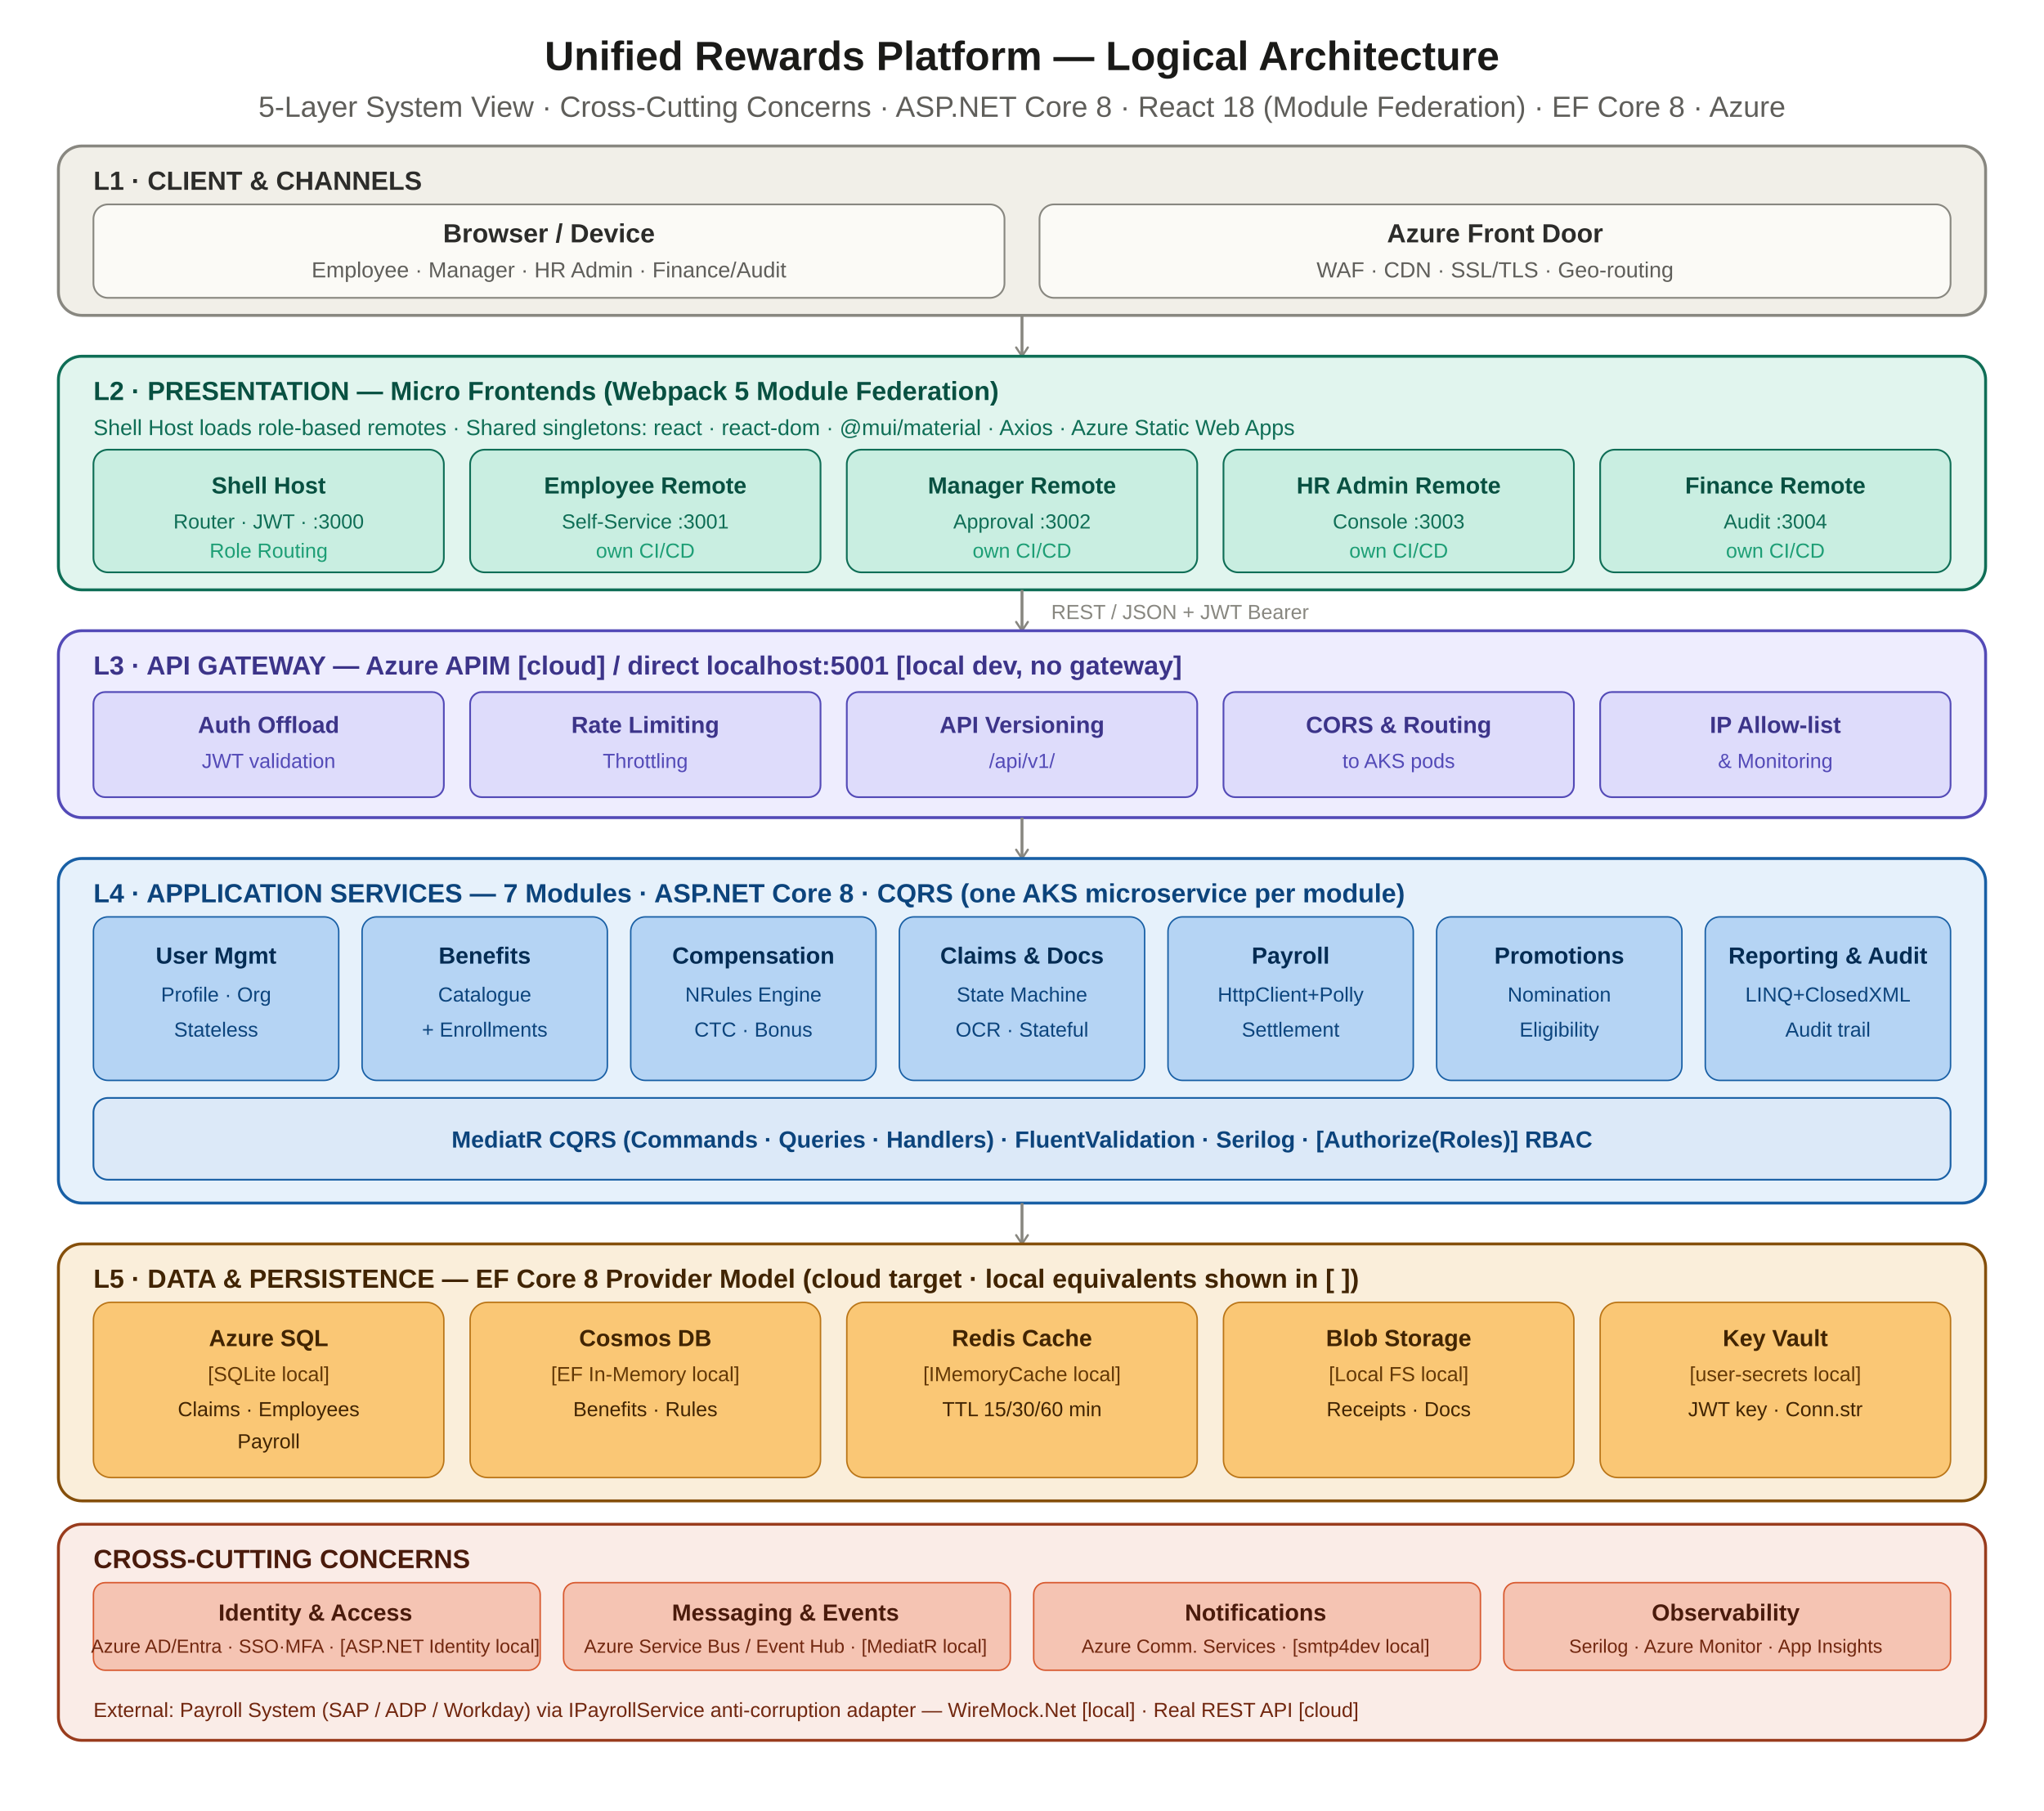
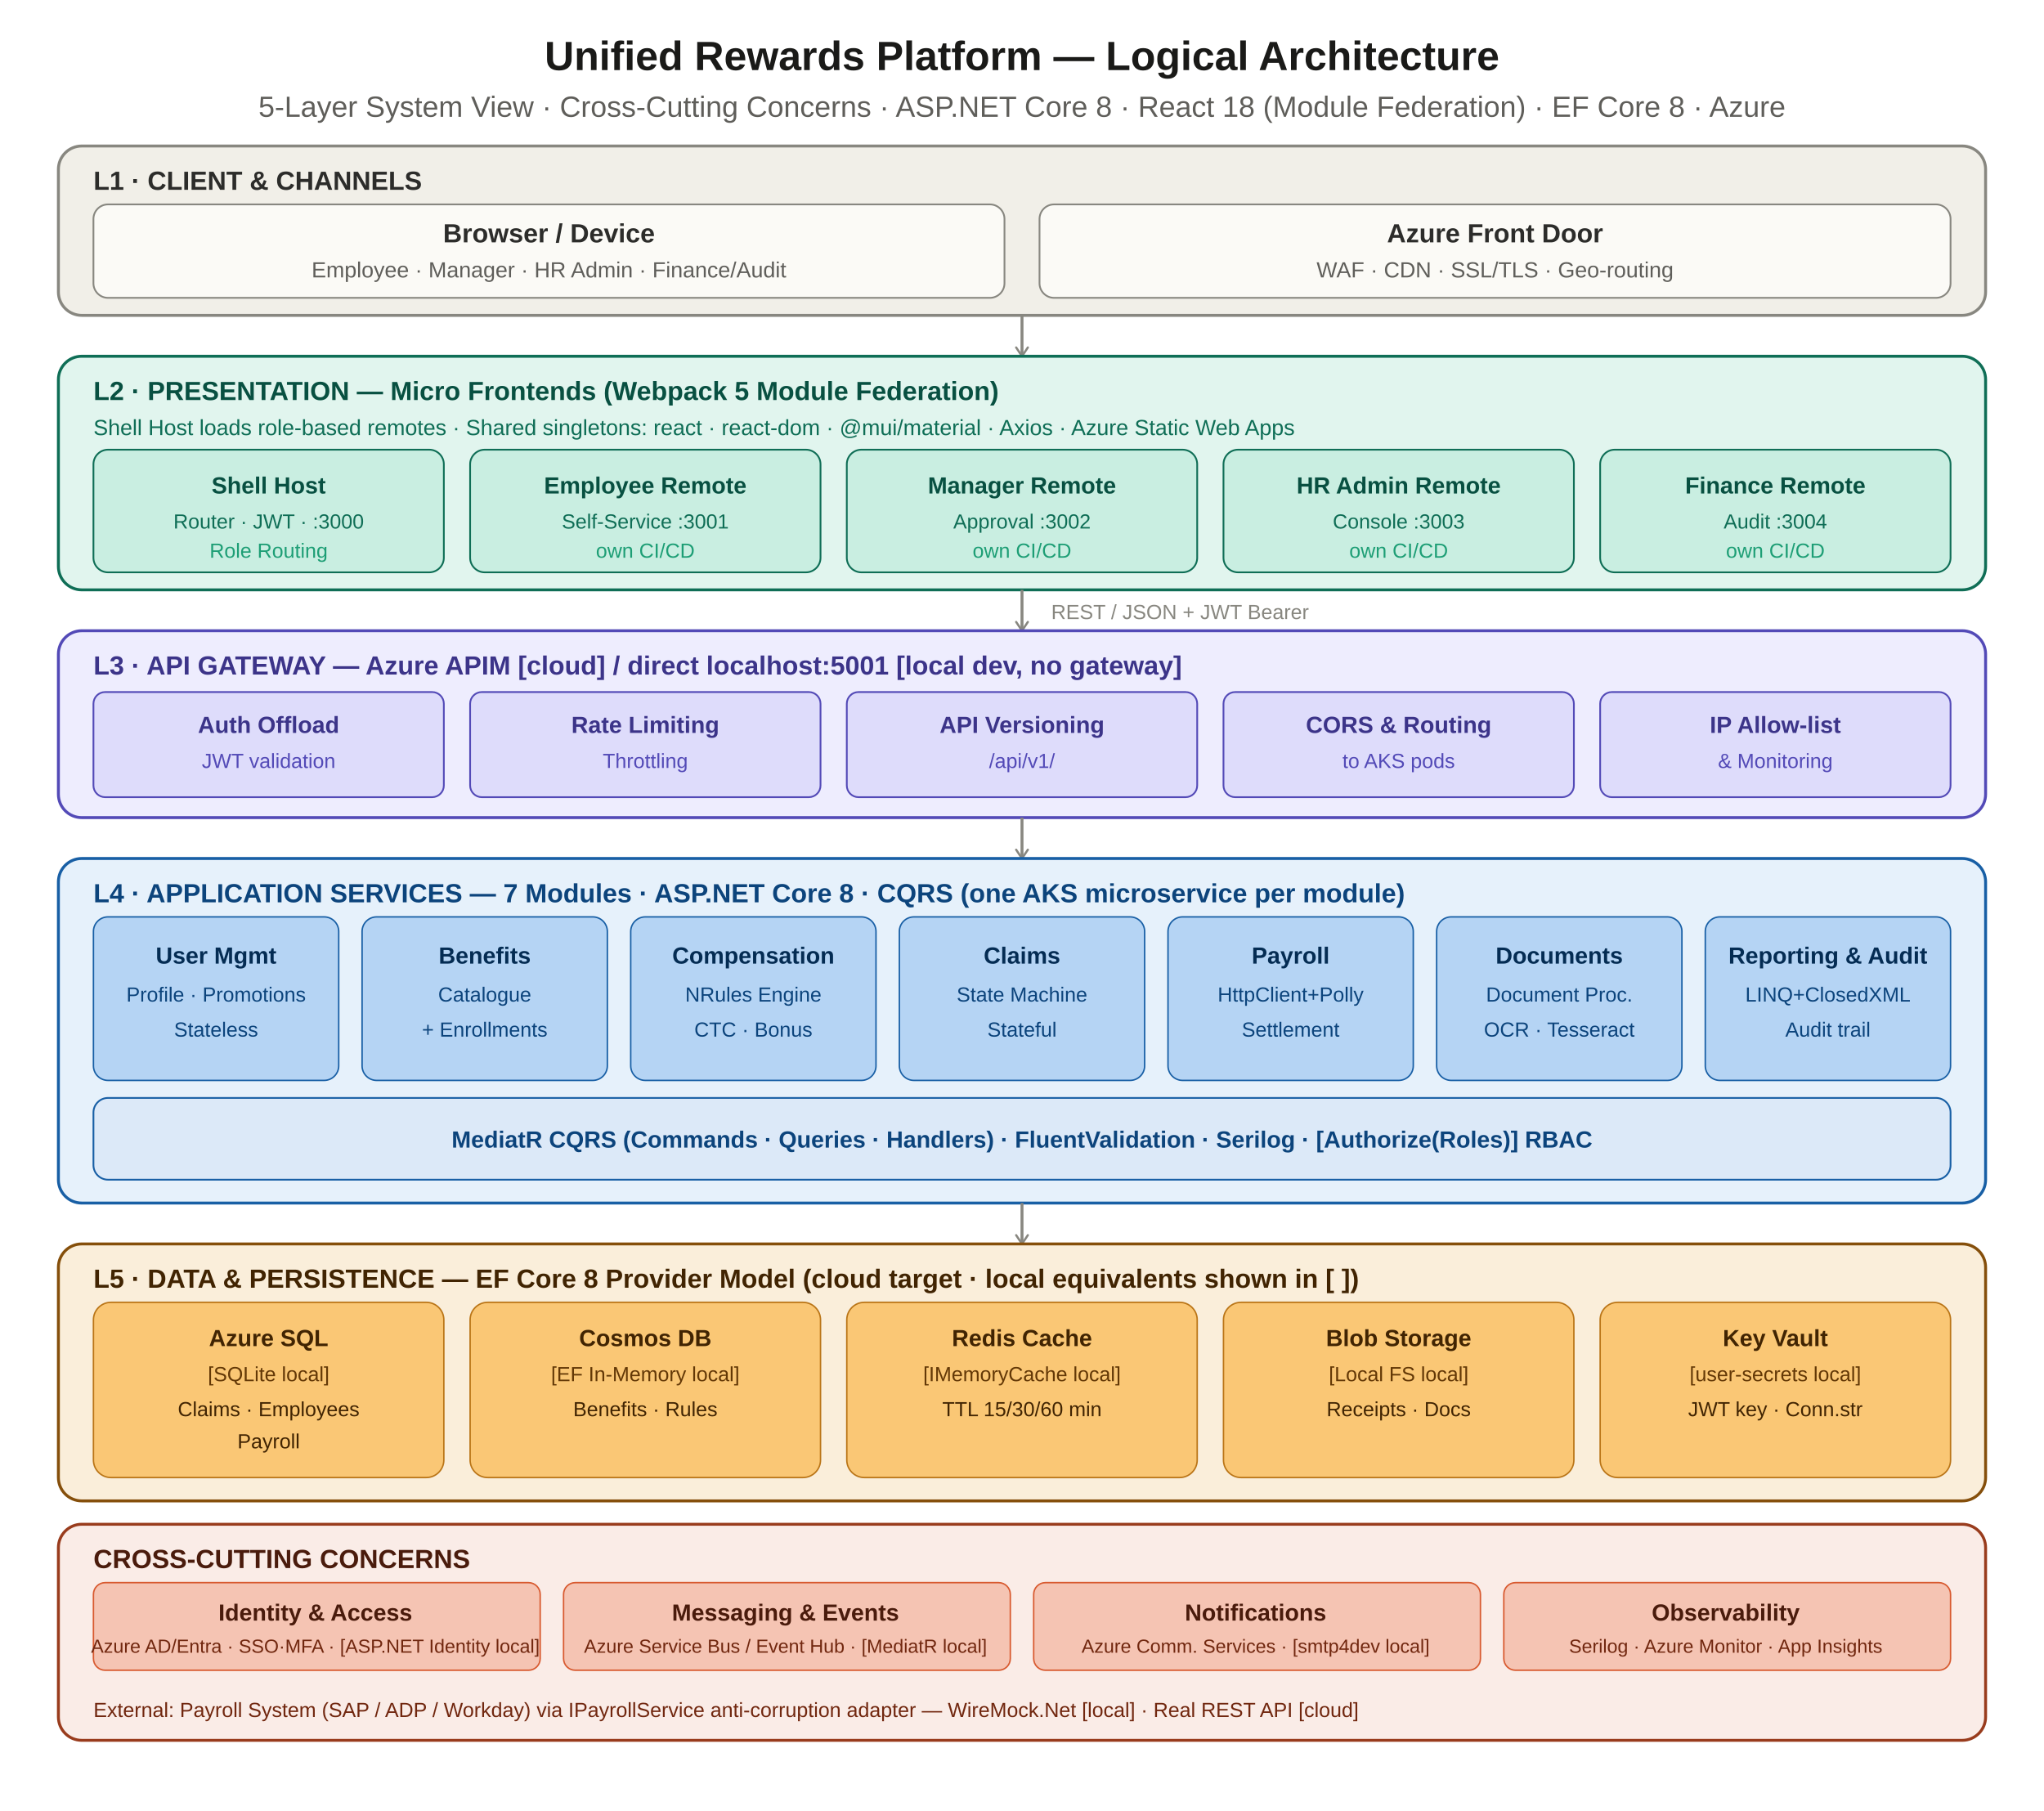
<svg xmlns="http://www.w3.org/2000/svg" width="700" height="620" viewBox="0 0 700 620" font-family="'Segoe UI', Arial, sans-serif">
  <defs>
    <marker id="arr" viewBox="0 0 10 10" refX="8" refY="5" markerWidth="5" markerHeight="5" orient="auto-start-reverse">
      <path d="M2 1L8 5L2 9" fill="none" stroke="#888780" stroke-width="1.5" stroke-linecap="round" stroke-linejoin="round" />
    </marker>
  </defs>
  <text x="350" y="24" text-anchor="middle" font-size="14" font-weight="700" fill="#1a1a18">Unified Rewards Platform — Logical Architecture</text>
  <text x="350" y="40" text-anchor="middle" font-size="10" fill="#5F5E5A">5-Layer System View · Cross-Cutting Concerns  ·  ASP.NET Core 8 · React 18 (Module Federation) · EF Core 8 · Azure</text>
  <rect x="20" y="50" width="660" height="58" rx="8" fill="#F1EFE8" stroke="#888780" stroke-width="1" />
  <text x="32" y="65" font-size="9" font-weight="700" fill="#2C2C2A">L1 · CLIENT &amp; CHANNELS</text>
  <rect x="32" y="70" width="312" height="32" rx="5" fill="#FBFAF6" stroke="#888780" stroke-width="0.6" />
  <text x="188" y="83" text-anchor="middle" font-size="9" font-weight="600" fill="#2C2C2A">Browser / Device</text>
  <text x="188" y="95" text-anchor="middle" font-size="7.5" fill="#5F5E5A">Employee · Manager · HR Admin · Finance/Audit</text>
  <rect x="356" y="70" width="312" height="32" rx="5" fill="#FBFAF6" stroke="#888780" stroke-width="0.6" />
  <text x="512" y="83" text-anchor="middle" font-size="9" font-weight="600" fill="#2C2C2A">Azure Front Door</text>
  <text x="512" y="95" text-anchor="middle" font-size="7.5" fill="#5F5E5A">WAF · CDN · SSL/TLS · Geo-routing</text>
  <line x1="350" y1="108" x2="350" y2="122" stroke="#888780" stroke-width="1" marker-end="url(#arr)" />
  <rect x="20" y="122" width="660" height="80" rx="8" fill="#E1F5EE" stroke="#0F6E56" stroke-width="1" />
  <text x="32" y="137" font-size="9" font-weight="700" fill="#085041">L2 · PRESENTATION — Micro Frontends (Webpack 5 Module Federation)</text>
  <text x="32" y="149" font-size="7.5" fill="#0F6E56">Shell Host loads role-based remotes  ·  Shared singletons: react · react-dom · @mui/material · Axios  ·  Azure Static Web Apps</text>
  <rect x="32" y="154" width="120" height="42" rx="5" fill="#C9EEE1" stroke="#0F6E56" stroke-width="0.6" />
  <text x="92" y="169" text-anchor="middle" font-size="8" font-weight="600" fill="#085041">Shell Host</text>
  <text x="92" y="181" text-anchor="middle" font-size="7" fill="#0F6E56">Router · JWT · :3000</text>
  <text x="92" y="191" text-anchor="middle" font-size="7" fill="#1D9E75">Role Routing</text>
  <rect x="161" y="154" width="120" height="42" rx="5" fill="#C9EEE1" stroke="#0F6E56" stroke-width="0.6" />
  <text x="221" y="169" text-anchor="middle" font-size="8" font-weight="600" fill="#085041">Employee Remote</text>
  <text x="221" y="181" text-anchor="middle" font-size="7" fill="#0F6E56">Self-Service :3001</text>
  <text x="221" y="191" text-anchor="middle" font-size="7" fill="#1D9E75">own CI/CD</text>
  <rect x="290" y="154" width="120" height="42" rx="5" fill="#C9EEE1" stroke="#0F6E56" stroke-width="0.6" />
  <text x="350" y="169" text-anchor="middle" font-size="8" font-weight="600" fill="#085041">Manager Remote</text>
  <text x="350" y="181" text-anchor="middle" font-size="7" fill="#0F6E56">Approval :3002</text>
  <text x="350" y="191" text-anchor="middle" font-size="7" fill="#1D9E75">own CI/CD</text>
  <rect x="419" y="154" width="120" height="42" rx="5" fill="#C9EEE1" stroke="#0F6E56" stroke-width="0.6" />
  <text x="479" y="169" text-anchor="middle" font-size="8" font-weight="600" fill="#085041">HR Admin Remote</text>
  <text x="479" y="181" text-anchor="middle" font-size="7" fill="#0F6E56">Console :3003</text>
  <text x="479" y="191" text-anchor="middle" font-size="7" fill="#1D9E75">own CI/CD</text>
  <rect x="548" y="154" width="120" height="42" rx="5" fill="#C9EEE1" stroke="#0F6E56" stroke-width="0.6" />
  <text x="608" y="169" text-anchor="middle" font-size="8" font-weight="600" fill="#085041">Finance Remote</text>
  <text x="608" y="181" text-anchor="middle" font-size="7" fill="#0F6E56">Audit :3004</text>
  <text x="608" y="191" text-anchor="middle" font-size="7" fill="#1D9E75">own CI/CD</text>
  <line x1="350" y1="202" x2="350" y2="216" stroke="#888780" stroke-width="1" marker-end="url(#arr)" />
  <text x="360" y="212" font-size="7" fill="#888780">REST / JSON + JWT Bearer</text>
  <rect x="20" y="216" width="660" height="64" rx="8" fill="#EEEDFE" stroke="#534AB7" stroke-width="1" />
  <text x="32" y="231" font-size="9" font-weight="700" fill="#3C3489">L3 · API GATEWAY — Azure APIM [cloud]  /  direct localhost:5001 [local dev, no gateway]</text>
  <rect x="32" y="237" width="120" height="36" rx="4" fill="#DEDCFB" stroke="#534AB7" stroke-width="0.6" />
  <text x="92" y="251" text-anchor="middle" font-size="8" font-weight="600" fill="#3C3489">Auth Offload</text>
  <text x="92" y="263" text-anchor="middle" font-size="7" fill="#534AB7">JWT validation</text>
  <rect x="161" y="237" width="120" height="36" rx="4" fill="#DEDCFB" stroke="#534AB7" stroke-width="0.6" />
  <text x="221" y="251" text-anchor="middle" font-size="8" font-weight="600" fill="#3C3489">Rate Limiting</text>
  <text x="221" y="263" text-anchor="middle" font-size="7" fill="#534AB7">Throttling</text>
  <rect x="290" y="237" width="120" height="36" rx="4" fill="#DEDCFB" stroke="#534AB7" stroke-width="0.6" />
  <text x="350" y="251" text-anchor="middle" font-size="8" font-weight="600" fill="#3C3489">API Versioning</text>
  <text x="350" y="263" text-anchor="middle" font-size="7" fill="#534AB7">/api/v1/</text>
  <rect x="419" y="237" width="120" height="36" rx="4" fill="#DEDCFB" stroke="#534AB7" stroke-width="0.6" />
  <text x="479" y="251" text-anchor="middle" font-size="8" font-weight="600" fill="#3C3489">CORS &amp; Routing</text>
  <text x="479" y="263" text-anchor="middle" font-size="7" fill="#534AB7">to AKS pods</text>
  <rect x="548" y="237" width="120" height="36" rx="4" fill="#DEDCFB" stroke="#534AB7" stroke-width="0.6" />
  <text x="608" y="251" text-anchor="middle" font-size="8" font-weight="600" fill="#3C3489">IP Allow-list</text>
  <text x="608" y="263" text-anchor="middle" font-size="7" fill="#534AB7">&amp; Monitoring</text>
  <line x1="350" y1="280" x2="350" y2="294" stroke="#888780" stroke-width="1" marker-end="url(#arr)" />
  <rect x="20" y="294" width="660" height="118" rx="8" fill="#E6F1FB" stroke="#185FA5" stroke-width="1" />
  <text x="32" y="309" font-size="9" font-weight="700" fill="#0C447C">L4 · APPLICATION SERVICES — 7 Modules · ASP.NET Core 8 · CQRS (one AKS microservice per module)</text>
  <rect x="32" y="314" width="84" height="56" rx="5" fill="#B5D4F4" stroke="#185FA5" stroke-width="0.5" />
  <text x="74" y="330" text-anchor="middle" font-size="8" font-weight="600" fill="#042C53">User Mgmt</text>
-   <text x="74" y="343" text-anchor="middle" font-size="7" fill="#0C447C">Profile · Org</text>
+   <text x="74" y="343" text-anchor="middle" font-size="7" fill="#0C447C">Profile · Promotions</text>
  <text x="74" y="355" text-anchor="middle" font-size="7" fill="#0C447C">Stateless</text>
  <rect x="124" y="314" width="84" height="56" rx="5" fill="#B5D4F4" stroke="#185FA5" stroke-width="0.5" />
  <text x="166" y="330" text-anchor="middle" font-size="8" font-weight="600" fill="#042C53">Benefits</text>
  <text x="166" y="343" text-anchor="middle" font-size="7" fill="#0C447C">Catalogue</text>
  <text x="166" y="355" text-anchor="middle" font-size="7" fill="#0C447C">+ Enrollments</text>
  <rect x="216" y="314" width="84" height="56" rx="5" fill="#B5D4F4" stroke="#185FA5" stroke-width="0.5" />
  <text x="258" y="330" text-anchor="middle" font-size="8" font-weight="600" fill="#042C53">Compensation</text>
  <text x="258" y="343" text-anchor="middle" font-size="7" fill="#0C447C">NRules Engine</text>
  <text x="258" y="355" text-anchor="middle" font-size="7" fill="#0C447C">CTC · Bonus</text>
  <rect x="308" y="314" width="84" height="56" rx="5" fill="#B5D4F4" stroke="#185FA5" stroke-width="0.5" />
-   <text x="350" y="330" text-anchor="middle" font-size="8" font-weight="600" fill="#042C53">Claims &amp; Docs</text>
+   <text x="350" y="330" text-anchor="middle" font-size="8" font-weight="600" fill="#042C53">Claims</text>
  <text x="350" y="343" text-anchor="middle" font-size="7" fill="#0C447C">State Machine</text>
-   <text x="350" y="355" text-anchor="middle" font-size="7" fill="#0C447C">OCR · Stateful</text>
+   <text x="350" y="355" text-anchor="middle" font-size="7" fill="#0C447C">Stateful</text>
  <rect x="400" y="314" width="84" height="56" rx="5" fill="#B5D4F4" stroke="#185FA5" stroke-width="0.5" />
  <text x="442" y="330" text-anchor="middle" font-size="8" font-weight="600" fill="#042C53">Payroll</text>
  <text x="442" y="343" text-anchor="middle" font-size="7" fill="#0C447C">HttpClient+Polly</text>
  <text x="442" y="355" text-anchor="middle" font-size="7" fill="#0C447C">Settlement</text>
  <rect x="492" y="314" width="84" height="56" rx="5" fill="#B5D4F4" stroke="#185FA5" stroke-width="0.5" />
-   <text x="534" y="330" text-anchor="middle" font-size="8" font-weight="600" fill="#042C53">Promotions</text>
-   <text x="534" y="343" text-anchor="middle" font-size="7" fill="#0C447C">Nomination</text>
-   <text x="534" y="355" text-anchor="middle" font-size="7" fill="#0C447C">Eligibility</text>
+   <text x="534" y="330" text-anchor="middle" font-size="8" font-weight="600" fill="#042C53">Documents</text>
+   <text x="534" y="343" text-anchor="middle" font-size="7" fill="#0C447C">Document Proc.</text>
+   <text x="534" y="355" text-anchor="middle" font-size="7" fill="#0C447C">OCR · Tesseract</text>
  <rect x="584" y="314" width="84" height="56" rx="5" fill="#B5D4F4" stroke="#185FA5" stroke-width="0.5" />
  <text x="626" y="330" text-anchor="middle" font-size="8" font-weight="600" fill="#042C53">Reporting &amp; Audit</text>
  <text x="626" y="343" text-anchor="middle" font-size="7" fill="#0C447C">LINQ+ClosedXML</text>
  <text x="626" y="355" text-anchor="middle" font-size="7" fill="#0C447C">Audit trail</text>
  <rect x="32" y="376" width="636" height="28" rx="5" fill="#DCE9F8" stroke="#185FA5" stroke-width="0.6" />
  <text x="350" y="393" text-anchor="middle" font-size="8" font-weight="600" fill="#0C447C">MediatR CQRS (Commands · Queries · Handlers)  ·  FluentValidation  ·  Serilog  ·  [Authorize(Roles)] RBAC</text>
  <line x1="350" y1="412" x2="350" y2="426" stroke="#888780" stroke-width="1" marker-end="url(#arr)" />
  <rect x="20" y="426" width="660" height="88" rx="8" fill="#FAEEDA" stroke="#854F0B" stroke-width="1" />
  <text x="32" y="441" font-size="9" font-weight="700" fill="#412402">L5 · DATA &amp; PERSISTENCE — EF Core 8 Provider Model  (cloud target · local equivalents shown in [ ])</text>
  <rect x="32" y="446" width="120" height="60" rx="6" fill="#FAC775" stroke="#BA7517" stroke-width="0.5" />
  <text x="92" y="461" text-anchor="middle" font-size="8" font-weight="600" fill="#412402">Azure SQL</text>
  <text x="92" y="473" text-anchor="middle" font-size="7" fill="#633806">[SQLite local]</text>
  <text x="92" y="485" text-anchor="middle" font-size="7" fill="#412402">Claims · Employees</text>
  <text x="92" y="496" text-anchor="middle" font-size="7" fill="#412402">Payroll</text>
  <rect x="161" y="446" width="120" height="60" rx="6" fill="#FAC775" stroke="#BA7517" stroke-width="0.5" />
  <text x="221" y="461" text-anchor="middle" font-size="8" font-weight="600" fill="#412402">Cosmos DB</text>
  <text x="221" y="473" text-anchor="middle" font-size="7" fill="#633806">[EF In-Memory local]</text>
  <text x="221" y="485" text-anchor="middle" font-size="7" fill="#412402">Benefits · Rules</text>
  <rect x="290" y="446" width="120" height="60" rx="6" fill="#FAC775" stroke="#BA7517" stroke-width="0.5" />
  <text x="350" y="461" text-anchor="middle" font-size="8" font-weight="600" fill="#412402">Redis Cache</text>
  <text x="350" y="473" text-anchor="middle" font-size="7" fill="#633806">[IMemoryCache local]</text>
  <text x="350" y="485" text-anchor="middle" font-size="7" fill="#412402">TTL 15/30/60 min</text>
  <rect x="419" y="446" width="120" height="60" rx="6" fill="#FAC775" stroke="#BA7517" stroke-width="0.5" />
  <text x="479" y="461" text-anchor="middle" font-size="8" font-weight="600" fill="#412402">Blob Storage</text>
  <text x="479" y="473" text-anchor="middle" font-size="7" fill="#633806">[Local FS local]</text>
  <text x="479" y="485" text-anchor="middle" font-size="7" fill="#412402">Receipts · Docs</text>
  <rect x="548" y="446" width="120" height="60" rx="6" fill="#FAC775" stroke="#BA7517" stroke-width="0.5" />
  <text x="608" y="461" text-anchor="middle" font-size="8" font-weight="600" fill="#412402">Key Vault</text>
  <text x="608" y="473" text-anchor="middle" font-size="7" fill="#633806">[user-secrets local]</text>
  <text x="608" y="485" text-anchor="middle" font-size="7" fill="#412402">JWT key · Conn.str</text>
  <rect x="20" y="522" width="660" height="74" rx="8" fill="#FAECE7" stroke="#993C1D" stroke-width="1" />
  <text x="32" y="537" font-size="9" font-weight="700" fill="#4A1B0C">CROSS-CUTTING CONCERNS</text>
  <rect x="32" y="542" width="153" height="30" rx="4" fill="#F5C4B3" stroke="#D85A30" stroke-width="0.5" />
  <text x="108" y="555" text-anchor="middle" font-size="8" font-weight="600" fill="#4A1B0C">Identity &amp; Access</text>
  <text x="108" y="566" text-anchor="middle" font-size="6.5" fill="#71270F">Azure AD/Entra · SSO·MFA · [ASP.NET Identity local]</text>
  <rect x="193" y="542" width="153" height="30" rx="4" fill="#F5C4B3" stroke="#D85A30" stroke-width="0.5" />
  <text x="269" y="555" text-anchor="middle" font-size="8" font-weight="600" fill="#4A1B0C">Messaging &amp; Events</text>
  <text x="269" y="566" text-anchor="middle" font-size="6.5" fill="#71270F">Azure Service Bus / Event Hub · [MediatR local]</text>
  <rect x="354" y="542" width="153" height="30" rx="4" fill="#F5C4B3" stroke="#D85A30" stroke-width="0.5" />
  <text x="430" y="555" text-anchor="middle" font-size="8" font-weight="600" fill="#4A1B0C">Notifications</text>
  <text x="430" y="566" text-anchor="middle" font-size="6.5" fill="#71270F">Azure Comm. Services · [smtp4dev local]</text>
  <rect x="515" y="542" width="153" height="30" rx="4" fill="#F5C4B3" stroke="#D85A30" stroke-width="0.5" />
  <text x="591" y="555" text-anchor="middle" font-size="8" font-weight="600" fill="#4A1B0C">Observability</text>
  <text x="591" y="566" text-anchor="middle" font-size="6.5" fill="#71270F">Serilog · Azure Monitor · App Insights</text>
  <text x="32" y="588" font-size="7" fill="#71270F">External: Payroll System (SAP / ADP / Workday) via IPayrollService anti-corruption adapter — WireMock.Net [local] · Real REST API [cloud]</text>
</svg>
